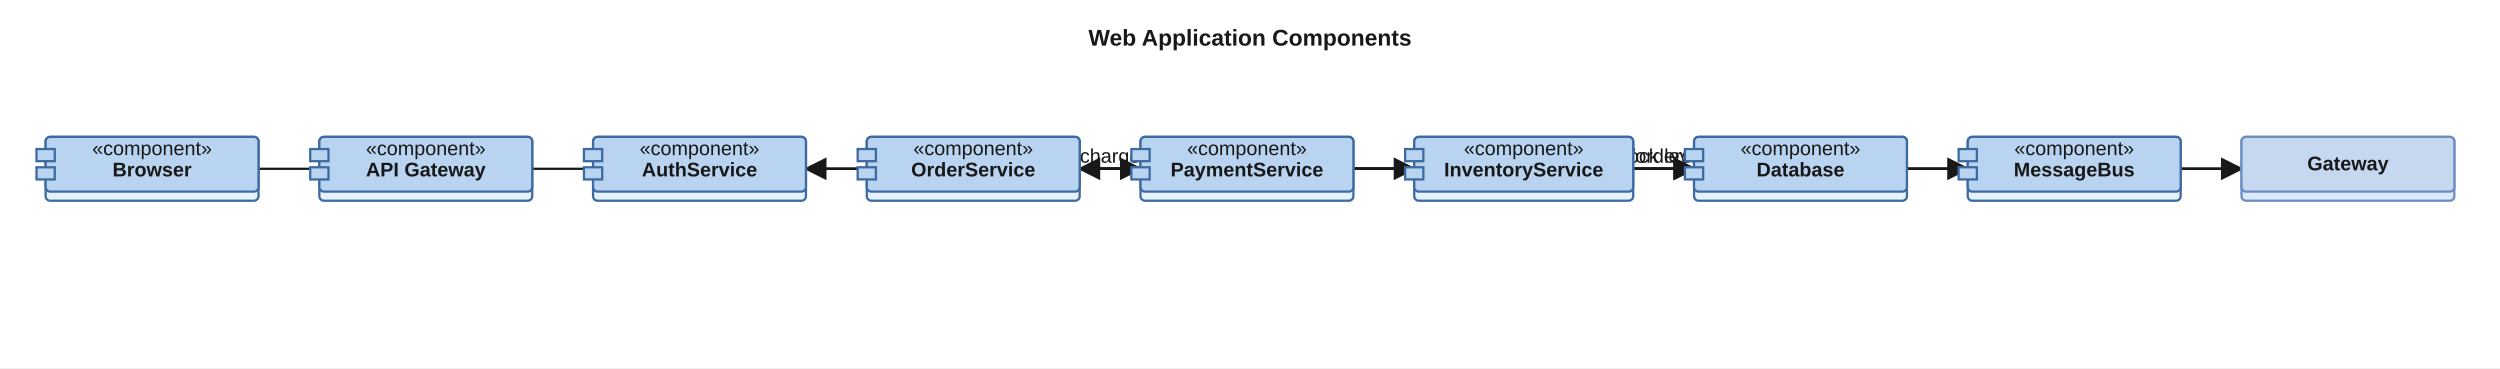
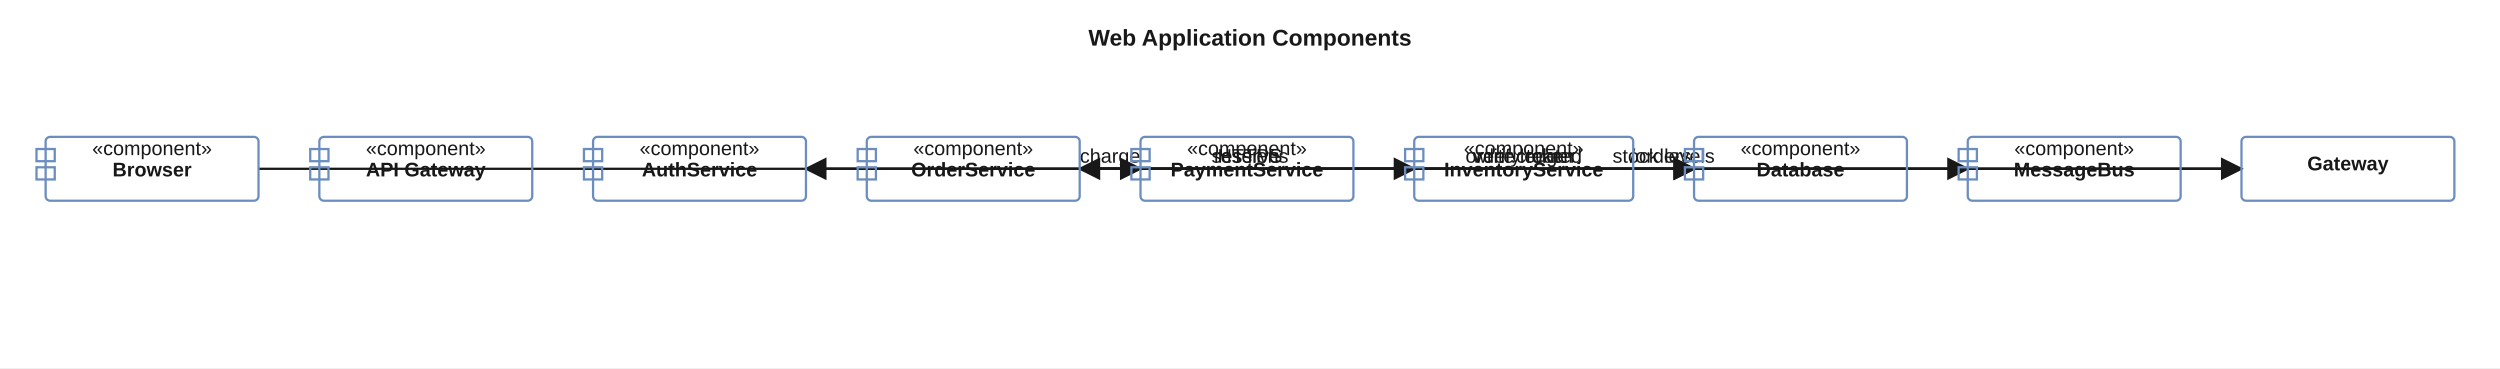
<svg xmlns="http://www.w3.org/2000/svg" height="242" viewBox="0 0 1644 242" width="1644">
  <defs>
    <marker id="arr-filled" markerHeight="12" markerWidth="12" orient="auto" refX="10" refY="5">
      <polygon fill="#181818" points="0 0, 10 5, 0 10" />
    </marker>
    <marker id="arr-hollow" markerHeight="12" markerWidth="12" orient="auto" refX="10" refY="5">
      <polygon fill="#ffffff" points="0 0, 10 5, 0 10" stroke="#181818" stroke-width="1" />
    </marker>
    <marker id="arr-diamond-f" markerHeight="12" markerWidth="12" orient="auto" refX="10" refY="5">
      <polygon fill="#181818" points="0 5, 5 0, 10 5, 5 10" />
    </marker>
    <marker id="arr-diamond-h" markerHeight="12" markerWidth="12" orient="auto" refX="10" refY="5">
      <polygon fill="#ffffff" points="0 5, 5 0, 10 5, 5 10" stroke="#181818" stroke-width="1" />
    </marker>
    <marker id="arrowhead" markerHeight="10" markerWidth="10" orient="auto" refX="9" refY="5">
      <polygon fill="#181818" points="0 0, 10 5, 0 10" />
    </marker>
    <marker id="arrowhead-open" markerHeight="10" markerWidth="10" orient="auto" refX="9" refY="5">
      <path d="M0,0 L10,5 L0,10" fill="none" stroke="#181818" stroke-width="1.5" />
    </marker>
  </defs>
  <style>
text{font-family:"Liberation Sans",Helvetica,Arial,sans-serif;font-size:13px;fill:#181818}.participant-box{fill:#dae8fc;stroke:#6c8ebf;stroke-width:1.5}.lifeline{stroke:#6c8ebf;stroke-width:1;stroke-dasharray:6,4}.activation{fill:#cce0ff;stroke:#6c8ebf;stroke-width:1}.arrow{stroke:#181818;stroke-width:1.5;fill:none}.arrow-dashed{stroke:#181818;stroke-width:1.5;fill:none;stroke-dasharray:6,3}.note-box{fill:#ffffc0;stroke:#bbbb00;stroke-width:1}.divider-line{stroke:#888888;stroke-width:1.5;stroke-dasharray:8,3}.divider-label{font-weight:bold}.title{font-size:15px;font-weight:bold}.class-line{stroke:#181818;stroke-width:1.5;fill:none}.class-line-dashed{stroke:#181818;stroke-width:1.5;fill:none;stroke-dasharray:6,3}.bg{fill:#ffffff}@media (prefers-color-scheme:dark){text{fill:#e8e8e8}.bg{fill:#1e1e1e}.arrow,.class-line{stroke:#e8e8e8}.arrow-dashed,.class-line-dashed{stroke:#e8e8e8}.divider-line{stroke:#aaaaaa}}
</style>
  <rect class="bg" fill="#ffffff" height="100%" width="100%" />
  <text class="title" text-anchor="middle" x="822" y="30">
Web Application Components
</text>
  <g>
    <line class="class-line" marker-end="url(#arrowhead)" x1="170" x2="1474" y1="111" y2="111" />
    <text font-size="11" text-anchor="middle" x="822" y="107">
HTTPS
</text>
  </g>
  <g>
    <line class="class-line" marker-end="url(#arrowhead)" x1="1474" x2="530" y1="111" y2="111" />
    <text font-size="11" text-anchor="middle" x="1002" y="107">
verify token
</text>
  </g>
  <g>
    <line class="class-line" marker-end="url(#arrowhead)" x1="1474" x2="710" y1="111" y2="111" />
    <text font-size="11" text-anchor="middle" x="1092" y="107">
/orders
</text>
  </g>
  <g>
    <line class="class-line" marker-end="url(#arrowhead)" x1="710" x2="930" y1="111" y2="111" />
    <text font-size="11" text-anchor="middle" x="820" y="107">
reserve
</text>
  </g>
  <g>
    <line class="class-line" marker-end="url(#arrowhead)" x1="710" x2="750" y1="111" y2="111" />
    <text font-size="11" text-anchor="middle" x="730" y="107">
charge
</text>
  </g>
  <g>
    <line class="class-line" marker-end="url(#arrowhead)" x1="710" x2="1294" y1="111" y2="111" />
    <text font-size="11" text-anchor="middle" x="1002" y="107">
order.created
</text>
  </g>
  <g>
    <line class="class-line" marker-end="url(#arrowhead)" x1="890" x2="1114" y1="111" y2="111" />
    <text font-size="11" text-anchor="middle" x="1002" y="107">
write ledger
</text>
  </g>
  <g>
    <line class="class-line" marker-end="url(#arrowhead)" x1="1074" x2="1114" y1="111" y2="111" />
    <text font-size="11" text-anchor="middle" x="1094" y="107">
stock levels
</text>
  </g>
  <g>
    <line class="class-line" marker-end="url(#arrowhead)" x1="530" x2="1114" y1="111" y2="111" />
    <text font-size="11" text-anchor="middle" x="822" y="107">
sessions
</text>
  </g>
  <g>
-     <rect fill="#e6f2ff" height="42" rx="3" stroke="#3d6aa0" stroke-width="1.5" width="140" x="30" y="90" />
-     <rect fill="#b8d4f0" height="36" rx="3" stroke="#3d6aa0" stroke-width="1.5" width="140" x="30" y="90" />
+     <rect fill="none" height="42" rx="3" stroke="#6c8ebf" stroke-width="1.5" width="140" x="30" y="90" />
    <text fill="#555" font-size="10" text-anchor="middle" x="100" y="102">
«component»
</text>
    <text font-weight="bold" text-anchor="middle" x="100" y="116">
Browser
</text>
-     <rect fill="#b8d4f0" height="8" stroke="#3d6aa0" stroke-width="1.5" width="12" x="24" y="98" />
-     <rect fill="#b8d4f0" height="8" stroke="#3d6aa0" stroke-width="1.5" width="12" x="24" y="110" />
+     <rect fill="none" height="8" stroke="#6c8ebf" stroke-width="1.5" width="12" x="24" y="98" />
+     <rect fill="none" height="8" stroke="#6c8ebf" stroke-width="1.5" width="12" x="24" y="110" />
  </g>
  <g>
-     <rect fill="#e6f2ff" height="42" rx="3" stroke="#3d6aa0" stroke-width="1.5" width="140" x="210" y="90" />
-     <rect fill="#b8d4f0" height="36" rx="3" stroke="#3d6aa0" stroke-width="1.5" width="140" x="210" y="90" />
+     <rect fill="none" height="42" rx="3" stroke="#6c8ebf" stroke-width="1.5" width="140" x="210" y="90" />
    <text fill="#555" font-size="10" text-anchor="middle" x="280" y="102">
«component»
</text>
    <text font-weight="bold" text-anchor="middle" x="280" y="116">
API Gateway
</text>
-     <rect fill="#b8d4f0" height="8" stroke="#3d6aa0" stroke-width="1.5" width="12" x="204" y="98" />
-     <rect fill="#b8d4f0" height="8" stroke="#3d6aa0" stroke-width="1.5" width="12" x="204" y="110" />
+     <rect fill="none" height="8" stroke="#6c8ebf" stroke-width="1.5" width="12" x="204" y="98" />
+     <rect fill="none" height="8" stroke="#6c8ebf" stroke-width="1.5" width="12" x="204" y="110" />
  </g>
  <g>
-     <rect fill="#e6f2ff" height="42" rx="3" stroke="#3d6aa0" stroke-width="1.5" width="140" x="390" y="90" />
-     <rect fill="#b8d4f0" height="36" rx="3" stroke="#3d6aa0" stroke-width="1.5" width="140" x="390" y="90" />
+     <rect fill="none" height="42" rx="3" stroke="#6c8ebf" stroke-width="1.5" width="140" x="390" y="90" />
    <text fill="#555" font-size="10" text-anchor="middle" x="460" y="102">
«component»
</text>
    <text font-weight="bold" text-anchor="middle" x="460" y="116">
AuthService
</text>
-     <rect fill="#b8d4f0" height="8" stroke="#3d6aa0" stroke-width="1.5" width="12" x="384" y="98" />
-     <rect fill="#b8d4f0" height="8" stroke="#3d6aa0" stroke-width="1.5" width="12" x="384" y="110" />
+     <rect fill="none" height="8" stroke="#6c8ebf" stroke-width="1.5" width="12" x="384" y="98" />
+     <rect fill="none" height="8" stroke="#6c8ebf" stroke-width="1.5" width="12" x="384" y="110" />
  </g>
  <g>
-     <rect fill="#e6f2ff" height="42" rx="3" stroke="#3d6aa0" stroke-width="1.5" width="140" x="570" y="90" />
-     <rect fill="#b8d4f0" height="36" rx="3" stroke="#3d6aa0" stroke-width="1.5" width="140" x="570" y="90" />
+     <rect fill="none" height="42" rx="3" stroke="#6c8ebf" stroke-width="1.5" width="140" x="570" y="90" />
    <text fill="#555" font-size="10" text-anchor="middle" x="640" y="102">
«component»
</text>
    <text font-weight="bold" text-anchor="middle" x="640" y="116">
OrderService
</text>
-     <rect fill="#b8d4f0" height="8" stroke="#3d6aa0" stroke-width="1.5" width="12" x="564" y="98" />
-     <rect fill="#b8d4f0" height="8" stroke="#3d6aa0" stroke-width="1.5" width="12" x="564" y="110" />
+     <rect fill="none" height="8" stroke="#6c8ebf" stroke-width="1.5" width="12" x="564" y="98" />
+     <rect fill="none" height="8" stroke="#6c8ebf" stroke-width="1.5" width="12" x="564" y="110" />
  </g>
  <g>
-     <rect fill="#e6f2ff" height="42" rx="3" stroke="#3d6aa0" stroke-width="1.5" width="140" x="750" y="90" />
-     <rect fill="#b8d4f0" height="36" rx="3" stroke="#3d6aa0" stroke-width="1.5" width="140" x="750" y="90" />
+     <rect fill="none" height="42" rx="3" stroke="#6c8ebf" stroke-width="1.5" width="140" x="750" y="90" />
    <text fill="#555" font-size="10" text-anchor="middle" x="820" y="102">
«component»
</text>
    <text font-weight="bold" text-anchor="middle" x="820" y="116">
PaymentService
</text>
-     <rect fill="#b8d4f0" height="8" stroke="#3d6aa0" stroke-width="1.5" width="12" x="744" y="98" />
-     <rect fill="#b8d4f0" height="8" stroke="#3d6aa0" stroke-width="1.5" width="12" x="744" y="110" />
+     <rect fill="none" height="8" stroke="#6c8ebf" stroke-width="1.5" width="12" x="744" y="98" />
+     <rect fill="none" height="8" stroke="#6c8ebf" stroke-width="1.5" width="12" x="744" y="110" />
  </g>
  <g>
-     <rect fill="#e6f2ff" height="42" rx="3" stroke="#3d6aa0" stroke-width="1.5" width="144" x="930" y="90" />
-     <rect fill="#b8d4f0" height="36" rx="3" stroke="#3d6aa0" stroke-width="1.5" width="144" x="930" y="90" />
+     <rect fill="none" height="42" rx="3" stroke="#6c8ebf" stroke-width="1.5" width="144" x="930" y="90" />
    <text fill="#555" font-size="10" text-anchor="middle" x="1002" y="102">
«component»
</text>
    <text font-weight="bold" text-anchor="middle" x="1002" y="116">
InventoryService
</text>
-     <rect fill="#b8d4f0" height="8" stroke="#3d6aa0" stroke-width="1.5" width="12" x="924" y="98" />
-     <rect fill="#b8d4f0" height="8" stroke="#3d6aa0" stroke-width="1.5" width="12" x="924" y="110" />
+     <rect fill="none" height="8" stroke="#6c8ebf" stroke-width="1.5" width="12" x="924" y="98" />
+     <rect fill="none" height="8" stroke="#6c8ebf" stroke-width="1.5" width="12" x="924" y="110" />
  </g>
  <g>
-     <rect fill="#e6f2ff" height="42" rx="3" stroke="#3d6aa0" stroke-width="1.5" width="140" x="1114" y="90" />
-     <rect fill="#b8d4f0" height="36" rx="3" stroke="#3d6aa0" stroke-width="1.5" width="140" x="1114" y="90" />
+     <rect fill="none" height="42" rx="3" stroke="#6c8ebf" stroke-width="1.5" width="140" x="1114" y="90" />
    <text fill="#555" font-size="10" text-anchor="middle" x="1184" y="102">
«component»
</text>
    <text font-weight="bold" text-anchor="middle" x="1184" y="116">
Database
</text>
-     <rect fill="#b8d4f0" height="8" stroke="#3d6aa0" stroke-width="1.5" width="12" x="1108" y="98" />
-     <rect fill="#b8d4f0" height="8" stroke="#3d6aa0" stroke-width="1.5" width="12" x="1108" y="110" />
+     <rect fill="none" height="8" stroke="#6c8ebf" stroke-width="1.5" width="12" x="1108" y="98" />
+     <rect fill="none" height="8" stroke="#6c8ebf" stroke-width="1.5" width="12" x="1108" y="110" />
  </g>
  <g>
-     <rect fill="#e6f2ff" height="42" rx="3" stroke="#3d6aa0" stroke-width="1.5" width="140" x="1294" y="90" />
-     <rect fill="#b8d4f0" height="36" rx="3" stroke="#3d6aa0" stroke-width="1.5" width="140" x="1294" y="90" />
+     <rect fill="none" height="42" rx="3" stroke="#6c8ebf" stroke-width="1.5" width="140" x="1294" y="90" />
    <text fill="#555" font-size="10" text-anchor="middle" x="1364" y="102">
«component»
</text>
    <text font-weight="bold" text-anchor="middle" x="1364" y="116">
MessageBus
</text>
-     <rect fill="#b8d4f0" height="8" stroke="#3d6aa0" stroke-width="1.5" width="12" x="1288" y="98" />
-     <rect fill="#b8d4f0" height="8" stroke="#3d6aa0" stroke-width="1.5" width="12" x="1288" y="110" />
+     <rect fill="none" height="8" stroke="#6c8ebf" stroke-width="1.5" width="12" x="1288" y="98" />
+     <rect fill="none" height="8" stroke="#6c8ebf" stroke-width="1.5" width="12" x="1288" y="110" />
  </g>
  <g>
-     <rect fill="#dae8fc" height="42" rx="3" stroke="#6c8ebf" stroke-width="1.5" width="140" x="1474" y="90" />
-     <rect fill="#c5d8f0" height="36" rx="3" stroke="#6c8ebf" stroke-width="1.5" width="140" x="1474" y="90" />
+     <rect fill="none" height="42" rx="3" stroke="#6c8ebf" stroke-width="1.5" width="140" x="1474" y="90" />
    <text font-weight="bold" text-anchor="middle" x="1544" y="112">
Gateway
</text>
  </g>
</svg>
